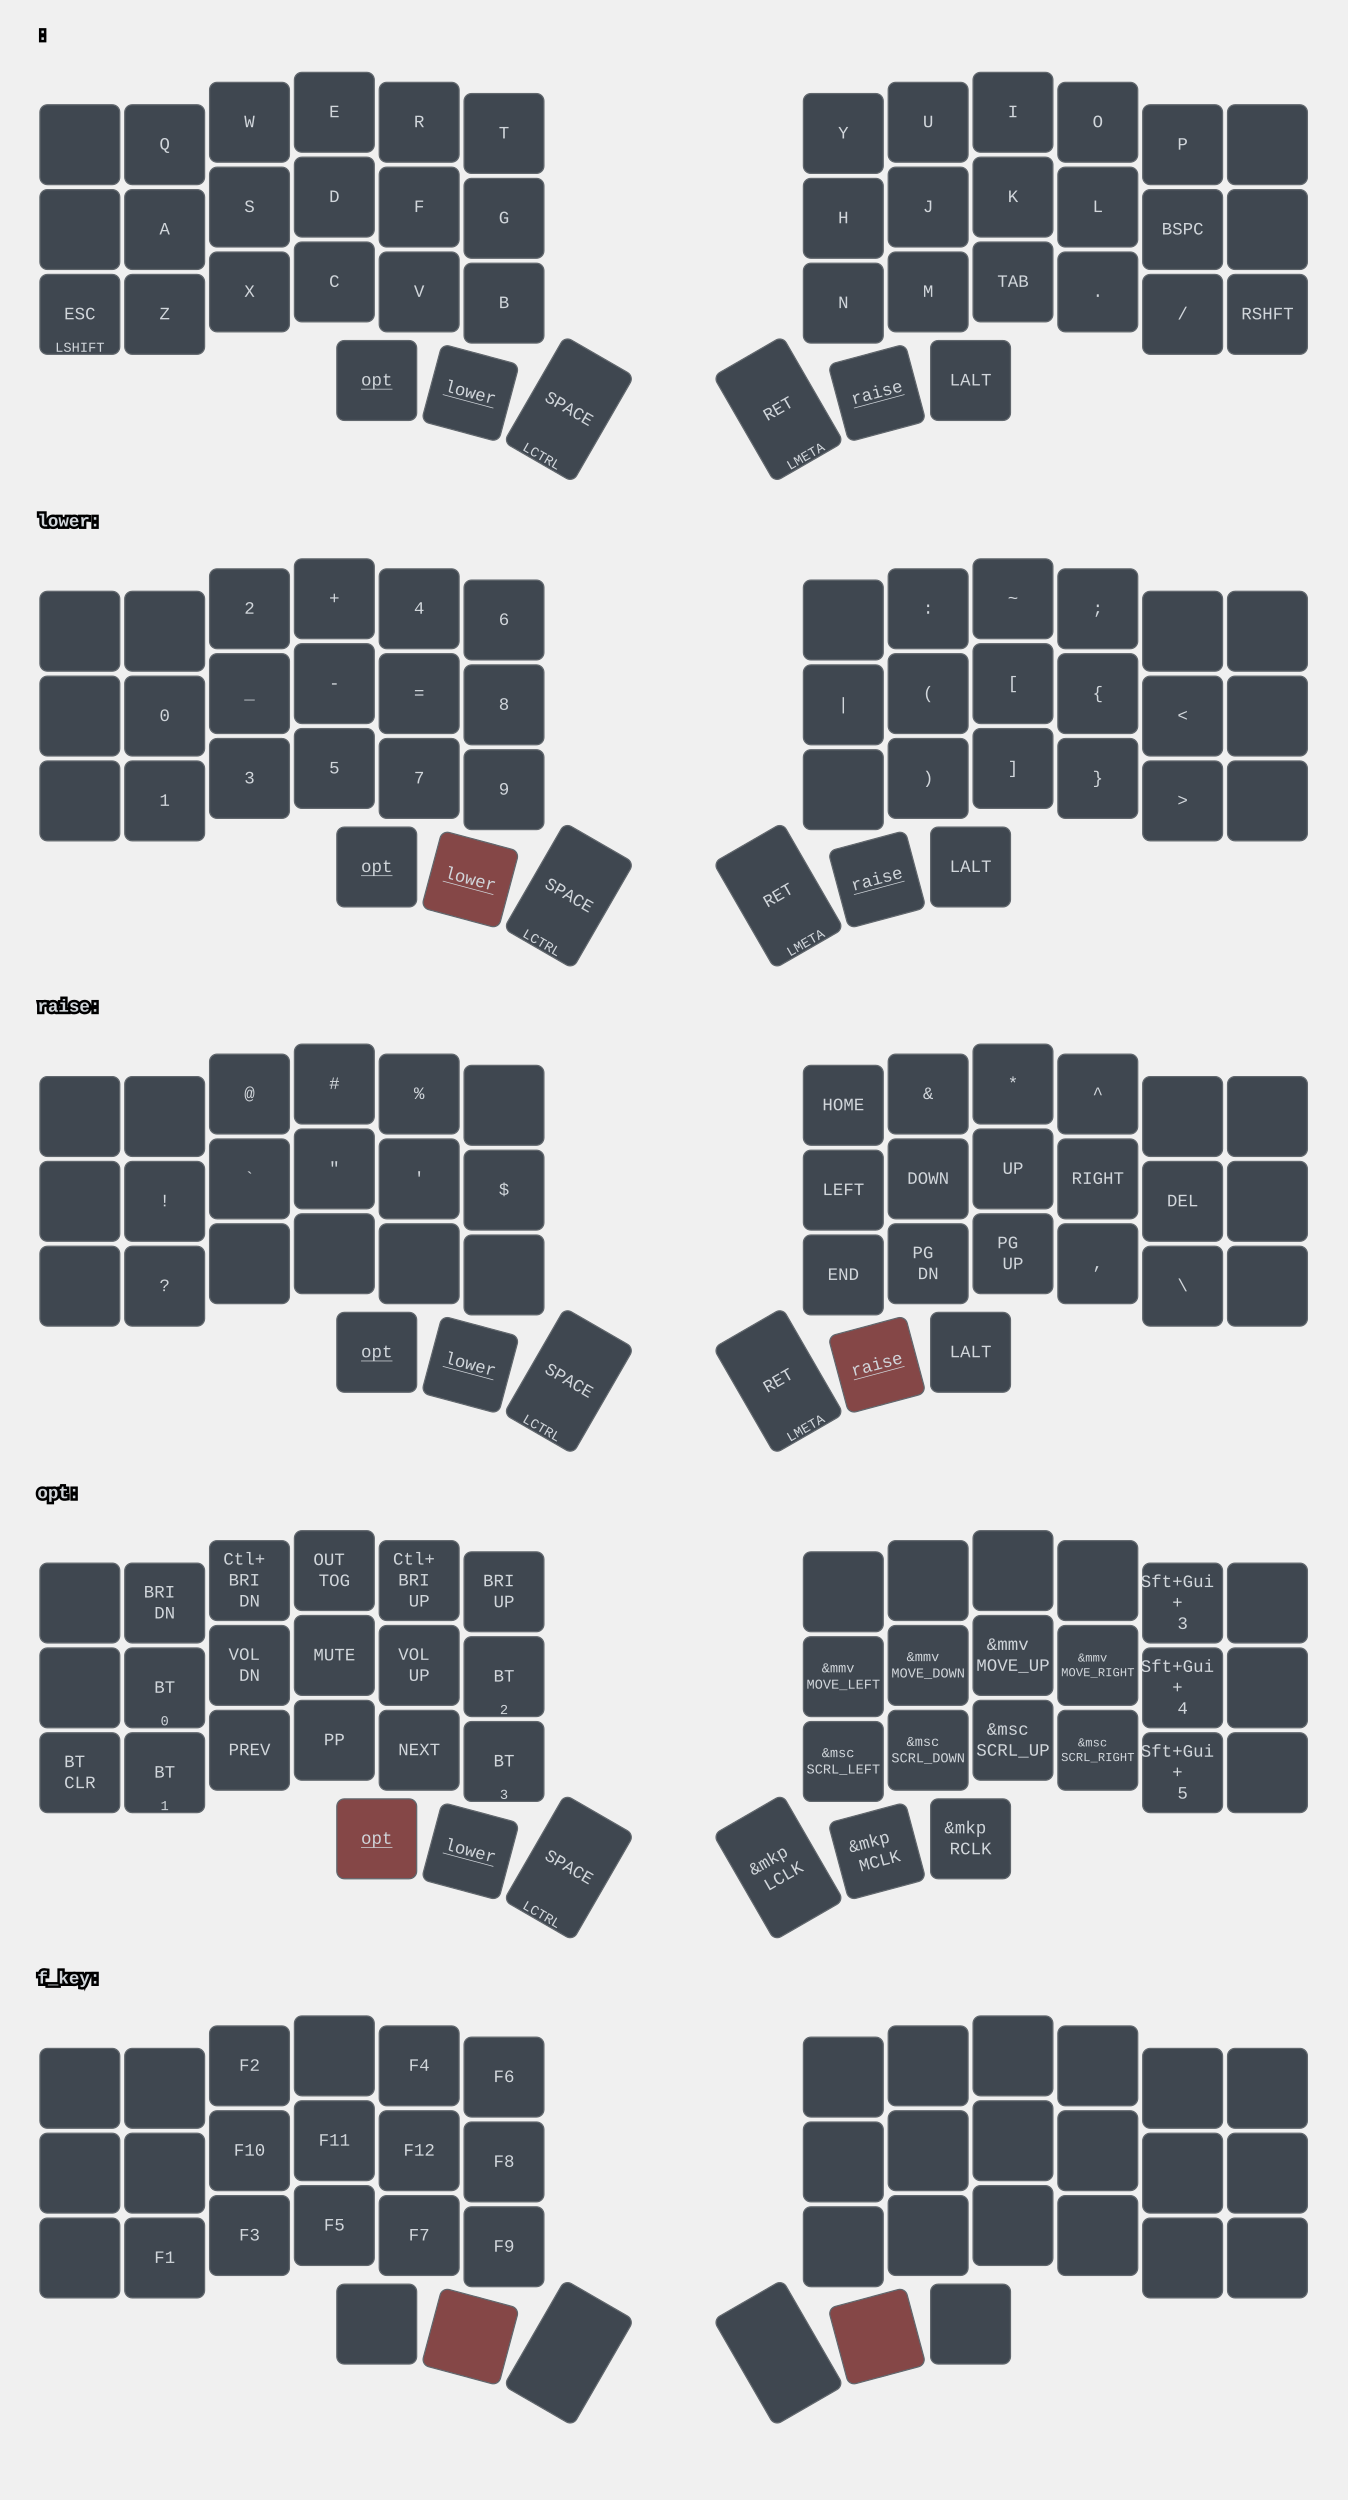
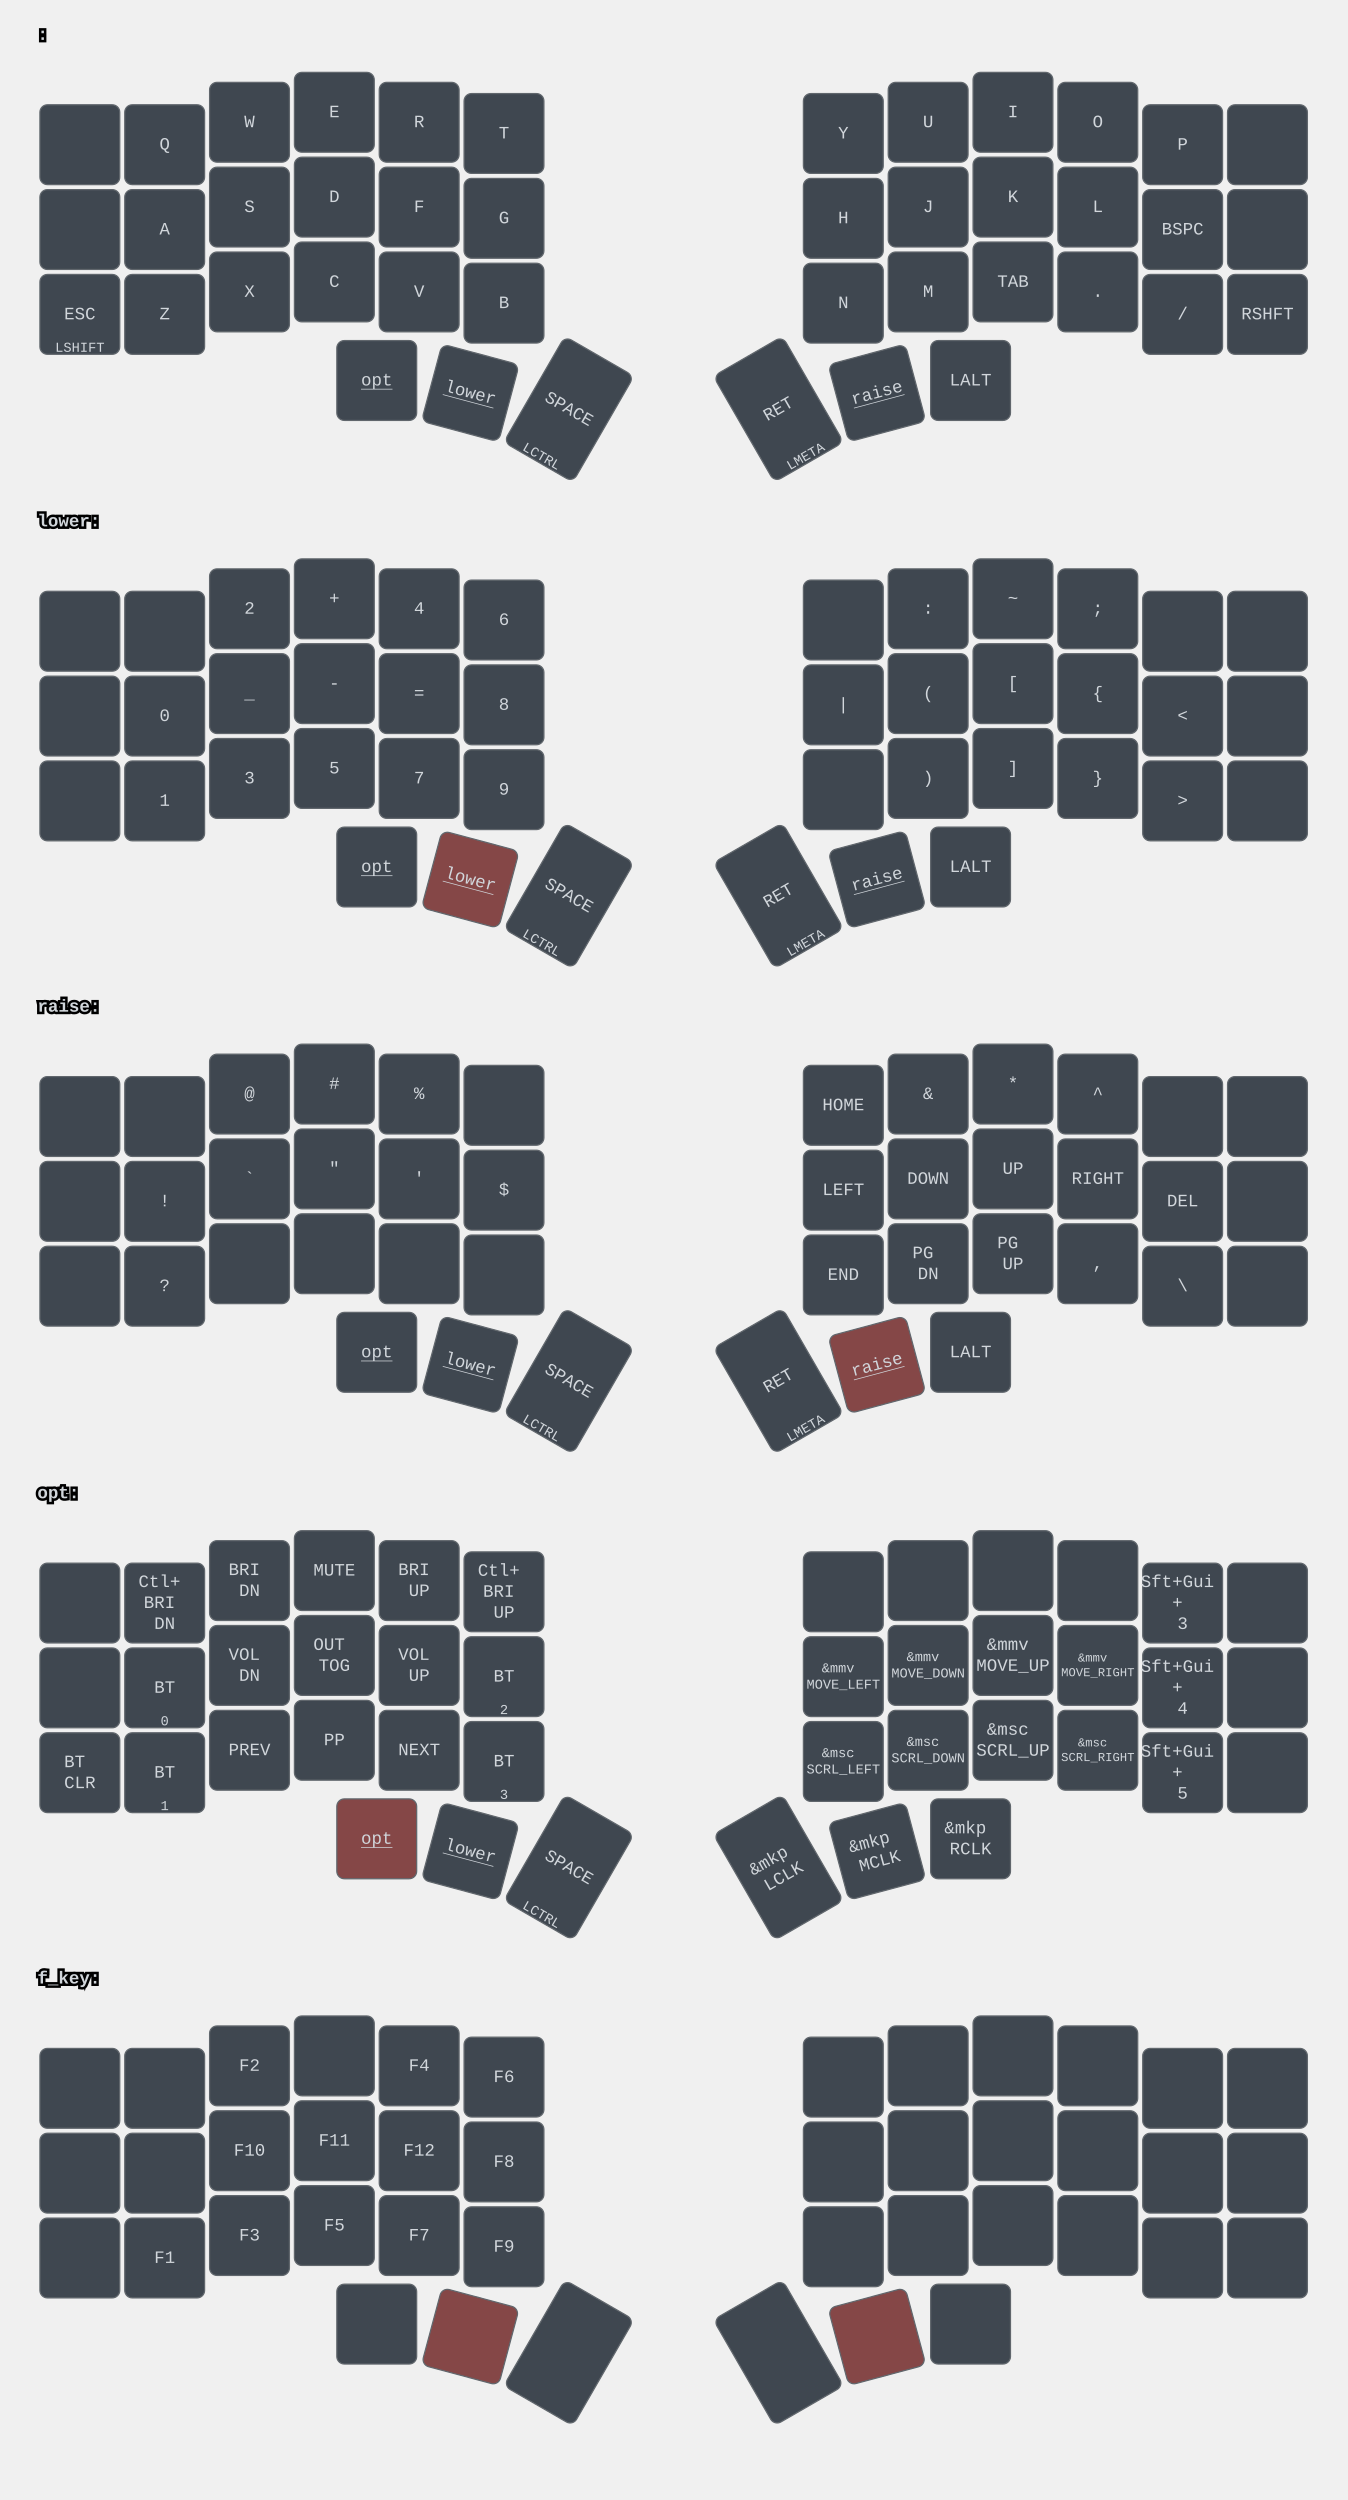
<svg xmlns="http://www.w3.org/2000/svg" width="1080" height="2004" viewBox="0 0 1080 2004" class="keymap">
  <style>/* inherit to force styles through use tags */
svg path {
    fill: inherit;
}

/* font and background color specifications */
svg.keymap {
    font-family: SFMono-Regular,Consolas,Liberation Mono,Menlo,monospace;
    font-size: 14px;
    font-kerning: normal;
    text-rendering: optimizeLegibility;
    fill: #24292e;
}

/* default key styling */
rect.key {
    fill: #f6f8fa;
}

rect.key, rect.combo {
    stroke: #c9cccf;
    stroke-width: 1;
}

/* default key side styling, only used is draw_key_sides is set */
rect.side {
    filter: brightness(90%);
}

/* color accent for combo boxes */
rect.combo, rect.combo-separate {
    fill: #cdf;
}

/* color accent for held keys */
rect.held, rect.combo.held {
    fill: #fdd;
}

/* color accent for ghost (optional) keys */
rect.ghost, rect.combo.ghost {
    stroke-dasharray: 4, 4;
    stroke-width: 2;
}

text {
    text-anchor: middle;
    dominant-baseline: middle;
}

/* styling for layer labels */
text.label {
    font-weight: bold;
    text-anchor: start;
    stroke: white;
    stroke-width: 4;
    paint-order: stroke;
}

/* styling for optional footer */
text.footer {
    text-anchor: end;
    dominant-baseline: auto;
    stroke: white;
    stroke-width: 4;
    paint-order: stroke;
}

/* styling for combo tap, and key non-tap label text */
text.combo, text.hold, text.shifted, text.left, text.right {
    font-size: 11px;
}

text.hold {
    text-anchor: middle;
    dominant-baseline: auto;
}

text.shifted {
    text-anchor: middle;
    dominant-baseline: hanging;
}

text.left {
    text-anchor: start;
}

text.right {
    text-anchor: end;
}

text.layer-activator {
    text-decoration: underline;
}

/* styling for hold/shifted label text in combo box */
text.combo.hold, text.combo.shifted, text.combo.left, text.combo.right {
    font-size: 8px;
}

/* lighter symbol for transparent keys */
text.trans {
    fill: #7b7e81;
}

/* styling for combo dendrons */
path.combo {
    stroke-width: 1;
    stroke: gray;
    fill: none;
}

/* Start Tabler Icons Cleanup */
/* cannot use height/width with glyphs */
.icon-tabler &gt; path {
    fill: inherit;
    stroke: inherit;
    stroke-width: 2;
}
/* hide tabler's default box */
.icon-tabler &gt; path[stroke="none"][fill="none"] {
    visibility: hidden;
}
/* End Tabler Icons Cleanup */

svg.keymap { fill: #d1d6db; }
rect.key { fill: #3f4750; }
rect.key, rect.combo { stroke: #60666c; }
rect.combo, rect.combo-separate { fill: #1f3d7a; }
rect.held, rect.combo.held { fill: #854747; }
text.label, text.footer { stroke: black; }
text.trans { fill: #7e8184; }
path.combo { stroke: #7f7f7f; }
</style>
  <g transform="translate(30, 0)" class="layer- ">
    <text x="0" y="28" class="label" id="x_x"> :</text>
    <g transform="translate(0, 56)">
      <g transform="translate(34, 60)" class="key keypos-0">
        <rect rx="6" ry="6" x="-32" y="-32" width="64" height="64" class="key" />
      </g>
      <g transform="translate(102, 60)" class="key keypos-1">
        <rect rx="6" ry="6" x="-32" y="-32" width="64" height="64" class="key" />
        <text x="0" y="0" class="key tap">Q</text>
      </g>
      <g transform="translate(170, 42)" class="key keypos-2">
        <rect rx="6" ry="6" x="-32" y="-32" width="64" height="64" class="key" />
        <text x="0" y="0" class="key tap">W</text>
      </g>
      <g transform="translate(238, 34)" class="key keypos-3">
        <rect rx="6" ry="6" x="-32" y="-32" width="64" height="64" class="key" />
        <text x="0" y="0" class="key tap">E</text>
      </g>
      <g transform="translate(306, 42)" class="key keypos-4">
        <rect rx="6" ry="6" x="-32" y="-32" width="64" height="64" class="key" />
        <text x="0" y="0" class="key tap">R</text>
      </g>
      <g transform="translate(374, 51)" class="key keypos-5">
        <rect rx="6" ry="6" x="-32" y="-32" width="64" height="64" class="key" />
        <text x="0" y="0" class="key tap">T</text>
      </g>
      <g transform="translate(646, 51)" class="key keypos-6">
        <rect rx="6" ry="6" x="-32" y="-32" width="64" height="64" class="key" />
        <text x="0" y="0" class="key tap">Y</text>
      </g>
      <g transform="translate(714, 42)" class="key keypos-7">
        <rect rx="6" ry="6" x="-32" y="-32" width="64" height="64" class="key" />
        <text x="0" y="0" class="key tap">U</text>
      </g>
      <g transform="translate(782, 34)" class="key keypos-8">
        <rect rx="6" ry="6" x="-32" y="-32" width="64" height="64" class="key" />
        <text x="0" y="0" class="key tap">I</text>
      </g>
      <g transform="translate(850, 42)" class="key keypos-9">
        <rect rx="6" ry="6" x="-32" y="-32" width="64" height="64" class="key" />
        <text x="0" y="0" class="key tap">O</text>
      </g>
      <g transform="translate(918, 60)" class="key keypos-10">
        <rect rx="6" ry="6" x="-32" y="-32" width="64" height="64" class="key" />
        <text x="0" y="0" class="key tap">P</text>
      </g>
      <g transform="translate(986, 60)" class="key keypos-11">
        <rect rx="6" ry="6" x="-32" y="-32" width="64" height="64" class="key" />
      </g>
      <g transform="translate(34, 128)" class="key keypos-12">
        <rect rx="6" ry="6" x="-32" y="-32" width="64" height="64" class="key" />
      </g>
      <g transform="translate(102, 128)" class="key keypos-13">
        <rect rx="6" ry="6" x="-32" y="-32" width="64" height="64" class="key" />
        <text x="0" y="0" class="key tap">A</text>
      </g>
      <g transform="translate(170, 110)" class="key keypos-14">
        <rect rx="6" ry="6" x="-32" y="-32" width="64" height="64" class="key" />
        <text x="0" y="0" class="key tap">S</text>
      </g>
      <g transform="translate(238, 102)" class="key keypos-15">
        <rect rx="6" ry="6" x="-32" y="-32" width="64" height="64" class="key" />
        <text x="0" y="0" class="key tap">D</text>
      </g>
      <g transform="translate(306, 110)" class="key keypos-16">
        <rect rx="6" ry="6" x="-32" y="-32" width="64" height="64" class="key" />
        <text x="0" y="0" class="key tap">F</text>
      </g>
      <g transform="translate(374, 119)" class="key keypos-17">
        <rect rx="6" ry="6" x="-32" y="-32" width="64" height="64" class="key" />
        <text x="0" y="0" class="key tap">G</text>
      </g>
      <g transform="translate(646, 119)" class="key keypos-18">
        <rect rx="6" ry="6" x="-32" y="-32" width="64" height="64" class="key" />
        <text x="0" y="0" class="key tap">H</text>
      </g>
      <g transform="translate(714, 110)" class="key keypos-19">
        <rect rx="6" ry="6" x="-32" y="-32" width="64" height="64" class="key" />
        <text x="0" y="0" class="key tap">J</text>
      </g>
      <g transform="translate(782, 102)" class="key keypos-20">
        <rect rx="6" ry="6" x="-32" y="-32" width="64" height="64" class="key" />
        <text x="0" y="0" class="key tap">K</text>
      </g>
      <g transform="translate(850, 110)" class="key keypos-21">
        <rect rx="6" ry="6" x="-32" y="-32" width="64" height="64" class="key" />
        <text x="0" y="0" class="key tap">L</text>
      </g>
      <g transform="translate(918, 128)" class="key keypos-22">
        <rect rx="6" ry="6" x="-32" y="-32" width="64" height="64" class="key" />
        <text x="0" y="0" class="key tap">BSPC</text>
      </g>
      <g transform="translate(986, 128)" class="key keypos-23">
        <rect rx="6" ry="6" x="-32" y="-32" width="64" height="64" class="key" />
      </g>
      <g transform="translate(34, 196)" class="key keypos-24">
        <rect rx="6" ry="6" x="-32" y="-32" width="64" height="64" class="key" />
        <text x="0" y="0" class="key tap">ESC</text>
        <text x="0" y="30" class="key hold">LSHIFT</text>
      </g>
      <g transform="translate(102, 196)" class="key keypos-25">
        <rect rx="6" ry="6" x="-32" y="-32" width="64" height="64" class="key" />
        <text x="0" y="0" class="key tap">Z</text>
      </g>
      <g transform="translate(170, 178)" class="key keypos-26">
        <rect rx="6" ry="6" x="-32" y="-32" width="64" height="64" class="key" />
        <text x="0" y="0" class="key tap">X</text>
      </g>
      <g transform="translate(238, 170)" class="key keypos-27">
        <rect rx="6" ry="6" x="-32" y="-32" width="64" height="64" class="key" />
        <text x="0" y="0" class="key tap">C</text>
      </g>
      <g transform="translate(306, 178)" class="key keypos-28">
        <rect rx="6" ry="6" x="-32" y="-32" width="64" height="64" class="key" />
        <text x="0" y="0" class="key tap">V</text>
      </g>
      <g transform="translate(374, 187)" class="key keypos-29">
        <rect rx="6" ry="6" x="-32" y="-32" width="64" height="64" class="key" />
        <text x="0" y="0" class="key tap">B</text>
      </g>
      <g transform="translate(646, 187)" class="key keypos-30">
        <rect rx="6" ry="6" x="-32" y="-32" width="64" height="64" class="key" />
        <text x="0" y="0" class="key tap">N</text>
      </g>
      <g transform="translate(714, 178)" class="key keypos-31">
        <rect rx="6" ry="6" x="-32" y="-32" width="64" height="64" class="key" />
        <text x="0" y="0" class="key tap">M</text>
      </g>
      <g transform="translate(782, 170)" class="key keypos-32">
        <rect rx="6" ry="6" x="-32" y="-32" width="64" height="64" class="key" />
        <text x="0" y="0" class="key tap">TAB</text>
      </g>
      <g transform="translate(850, 178)" class="key keypos-33">
        <rect rx="6" ry="6" x="-32" y="-32" width="64" height="64" class="key" />
        <text x="0" y="0" class="key tap">.</text>
      </g>
      <g transform="translate(918, 196)" class="key keypos-34">
        <rect rx="6" ry="6" x="-32" y="-32" width="64" height="64" class="key" />
        <text x="0" y="0" class="key tap">/</text>
      </g>
      <g transform="translate(986, 196)" class="key keypos-35">
        <rect rx="6" ry="6" x="-32" y="-32" width="64" height="64" class="key" />
        <text x="0" y="0" class="key tap">RSHFT</text>
      </g>
      <g transform="translate(272, 249)" class="key keypos-36">
        <rect rx="6" ry="6" x="-32" y="-32" width="64" height="64" class="key" />
        <a href="#opt">
          <text x="0" y="0" class="key tap layer-activator">opt</text>
        </a>
      </g>
      <g transform="translate(347, 259) rotate(15.0)" class="key keypos-37">
        <rect rx="6" ry="6" x="-32" y="-32" width="64" height="64" class="key" />
        <a href="#lower">
          <text x="0" y="0" class="key tap layer-activator">lower</text>
        </a>
      </g>
      <g transform="translate(426, 272) rotate(30.0)" class="key keypos-38">
        <rect rx="6" ry="6" x="-32" y="-49" width="64" height="98" class="key" />
        <text x="0" y="0" class="key tap">SPACE</text>
        <text x="0" y="47" class="key hold">LCTRL</text>
      </g>
      <g transform="translate(594, 272) rotate(-30.0)" class="key keypos-39">
        <rect rx="6" ry="6" x="-32" y="-49" width="64" height="98" class="key" />
        <text x="0" y="0" class="key tap">RET</text>
        <text x="0" y="47" class="key hold">LMETA</text>
      </g>
      <g transform="translate(673, 259) rotate(-15.0)" class="key keypos-40">
        <rect rx="6" ry="6" x="-32" y="-32" width="64" height="64" class="key" />
        <a href="#raise">
          <text x="0" y="0" class="key tap layer-activator">raise</text>
        </a>
      </g>
      <g transform="translate(748, 249)" class="key keypos-41">
        <rect rx="6" ry="6" x="-32" y="-32" width="64" height="64" class="key" />
        <text x="0" y="0" class="key tap">LALT</text>
      </g>
    </g>
  </g>
  <g transform="translate(30, 390)" class="layer-lower">
    <text x="0" y="28" class="label" id="lower">lower:</text>
    <g transform="translate(0, 56)">
      <g transform="translate(34, 60)" class="key keypos-0">
        <rect rx="6" ry="6" x="-32" y="-32" width="64" height="64" class="key" />
      </g>
      <g transform="translate(102, 60)" class="key keypos-1">
        <rect rx="6" ry="6" x="-32" y="-32" width="64" height="64" class="key" />
      </g>
      <g transform="translate(170, 42)" class="key keypos-2">
        <rect rx="6" ry="6" x="-32" y="-32" width="64" height="64" class="key" />
        <text x="0" y="0" class="key tap">2</text>
      </g>
      <g transform="translate(238, 34)" class="key keypos-3">
        <rect rx="6" ry="6" x="-32" y="-32" width="64" height="64" class="key" />
        <text x="0" y="0" class="key tap">+</text>
      </g>
      <g transform="translate(306, 42)" class="key keypos-4">
        <rect rx="6" ry="6" x="-32" y="-32" width="64" height="64" class="key" />
        <text x="0" y="0" class="key tap">4</text>
      </g>
      <g transform="translate(374, 51)" class="key keypos-5">
        <rect rx="6" ry="6" x="-32" y="-32" width="64" height="64" class="key" />
        <text x="0" y="0" class="key tap">6</text>
      </g>
      <g transform="translate(646, 51)" class="key keypos-6">
        <rect rx="6" ry="6" x="-32" y="-32" width="64" height="64" class="key" />
      </g>
      <g transform="translate(714, 42)" class="key keypos-7">
        <rect rx="6" ry="6" x="-32" y="-32" width="64" height="64" class="key" />
        <text x="0" y="0" class="key tap">:</text>
      </g>
      <g transform="translate(782, 34)" class="key keypos-8">
        <rect rx="6" ry="6" x="-32" y="-32" width="64" height="64" class="key" />
        <text x="0" y="0" class="key tap">~</text>
      </g>
      <g transform="translate(850, 42)" class="key keypos-9">
        <rect rx="6" ry="6" x="-32" y="-32" width="64" height="64" class="key" />
        <text x="0" y="0" class="key tap">;</text>
      </g>
      <g transform="translate(918, 60)" class="key keypos-10">
        <rect rx="6" ry="6" x="-32" y="-32" width="64" height="64" class="key" />
      </g>
      <g transform="translate(986, 60)" class="key keypos-11">
        <rect rx="6" ry="6" x="-32" y="-32" width="64" height="64" class="key" />
      </g>
      <g transform="translate(34, 128)" class="key keypos-12">
        <rect rx="6" ry="6" x="-32" y="-32" width="64" height="64" class="key" />
      </g>
      <g transform="translate(102, 128)" class="key keypos-13">
        <rect rx="6" ry="6" x="-32" y="-32" width="64" height="64" class="key" />
        <text x="0" y="0" class="key tap">0</text>
      </g>
      <g transform="translate(170, 110)" class="key keypos-14">
        <rect rx="6" ry="6" x="-32" y="-32" width="64" height="64" class="key" />
        <text x="0" y="0" class="key tap">_</text>
      </g>
      <g transform="translate(238, 102)" class="key keypos-15">
        <rect rx="6" ry="6" x="-32" y="-32" width="64" height="64" class="key" />
        <text x="0" y="0" class="key tap">-</text>
      </g>
      <g transform="translate(306, 110)" class="key keypos-16">
        <rect rx="6" ry="6" x="-32" y="-32" width="64" height="64" class="key" />
        <text x="0" y="0" class="key tap">=</text>
      </g>
      <g transform="translate(374, 119)" class="key keypos-17">
        <rect rx="6" ry="6" x="-32" y="-32" width="64" height="64" class="key" />
        <text x="0" y="0" class="key tap">8</text>
      </g>
      <g transform="translate(646, 119)" class="key keypos-18">
        <rect rx="6" ry="6" x="-32" y="-32" width="64" height="64" class="key" />
        <text x="0" y="0" class="key tap">|</text>
      </g>
      <g transform="translate(714, 110)" class="key keypos-19">
        <rect rx="6" ry="6" x="-32" y="-32" width="64" height="64" class="key" />
        <text x="0" y="0" class="key tap">(</text>
      </g>
      <g transform="translate(782, 102)" class="key keypos-20">
        <rect rx="6" ry="6" x="-32" y="-32" width="64" height="64" class="key" />
        <text x="0" y="0" class="key tap">[</text>
      </g>
      <g transform="translate(850, 110)" class="key keypos-21">
        <rect rx="6" ry="6" x="-32" y="-32" width="64" height="64" class="key" />
        <text x="0" y="0" class="key tap">{</text>
      </g>
      <g transform="translate(918, 128)" class="key keypos-22">
        <rect rx="6" ry="6" x="-32" y="-32" width="64" height="64" class="key" />
        <text x="0" y="0" class="key tap">&lt;</text>
      </g>
      <g transform="translate(986, 128)" class="key keypos-23">
        <rect rx="6" ry="6" x="-32" y="-32" width="64" height="64" class="key" />
      </g>
      <g transform="translate(34, 196)" class="key keypos-24">
        <rect rx="6" ry="6" x="-32" y="-32" width="64" height="64" class="key" />
      </g>
      <g transform="translate(102, 196)" class="key keypos-25">
        <rect rx="6" ry="6" x="-32" y="-32" width="64" height="64" class="key" />
        <text x="0" y="0" class="key tap">1</text>
      </g>
      <g transform="translate(170, 178)" class="key keypos-26">
        <rect rx="6" ry="6" x="-32" y="-32" width="64" height="64" class="key" />
        <text x="0" y="0" class="key tap">3</text>
      </g>
      <g transform="translate(238, 170)" class="key keypos-27">
        <rect rx="6" ry="6" x="-32" y="-32" width="64" height="64" class="key" />
        <text x="0" y="0" class="key tap">5</text>
      </g>
      <g transform="translate(306, 178)" class="key keypos-28">
        <rect rx="6" ry="6" x="-32" y="-32" width="64" height="64" class="key" />
        <text x="0" y="0" class="key tap">7</text>
      </g>
      <g transform="translate(374, 187)" class="key keypos-29">
        <rect rx="6" ry="6" x="-32" y="-32" width="64" height="64" class="key" />
        <text x="0" y="0" class="key tap">9</text>
      </g>
      <g transform="translate(646, 187)" class="key keypos-30">
        <rect rx="6" ry="6" x="-32" y="-32" width="64" height="64" class="key" />
      </g>
      <g transform="translate(714, 178)" class="key keypos-31">
        <rect rx="6" ry="6" x="-32" y="-32" width="64" height="64" class="key" />
        <text x="0" y="0" class="key tap">)</text>
      </g>
      <g transform="translate(782, 170)" class="key keypos-32">
        <rect rx="6" ry="6" x="-32" y="-32" width="64" height="64" class="key" />
        <text x="0" y="0" class="key tap">]</text>
      </g>
      <g transform="translate(850, 178)" class="key keypos-33">
        <rect rx="6" ry="6" x="-32" y="-32" width="64" height="64" class="key" />
        <text x="0" y="0" class="key tap">}</text>
      </g>
      <g transform="translate(918, 196)" class="key keypos-34">
        <rect rx="6" ry="6" x="-32" y="-32" width="64" height="64" class="key" />
        <text x="0" y="0" class="key tap">&gt;</text>
      </g>
      <g transform="translate(986, 196)" class="key keypos-35">
        <rect rx="6" ry="6" x="-32" y="-32" width="64" height="64" class="key" />
      </g>
      <g transform="translate(272, 249)" class="key keypos-36">
        <rect rx="6" ry="6" x="-32" y="-32" width="64" height="64" class="key" />
        <a href="#opt">
          <text x="0" y="0" class="key tap layer-activator">opt</text>
        </a>
      </g>
      <g transform="translate(347, 259) rotate(15.0)" class="key held keypos-37">
        <rect rx="6" ry="6" x="-32" y="-32" width="64" height="64" class="key held" />
        <a href="#lower">
          <text x="0" y="0" class="key held tap layer-activator">lower</text>
        </a>
      </g>
      <g transform="translate(426, 272) rotate(30.0)" class="key keypos-38">
        <rect rx="6" ry="6" x="-32" y="-49" width="64" height="98" class="key" />
        <text x="0" y="0" class="key tap">SPACE</text>
        <text x="0" y="47" class="key hold">LCTRL</text>
      </g>
      <g transform="translate(594, 272) rotate(-30.0)" class="key keypos-39">
        <rect rx="6" ry="6" x="-32" y="-49" width="64" height="98" class="key" />
        <text x="0" y="0" class="key tap">RET</text>
        <text x="0" y="47" class="key hold">LMETA</text>
      </g>
      <g transform="translate(673, 259) rotate(-15.0)" class="key keypos-40">
        <rect rx="6" ry="6" x="-32" y="-32" width="64" height="64" class="key" />
        <a href="#raise">
          <text x="0" y="0" class="key tap layer-activator">raise</text>
        </a>
      </g>
      <g transform="translate(748, 249)" class="key keypos-41">
        <rect rx="6" ry="6" x="-32" y="-32" width="64" height="64" class="key" />
        <text x="0" y="0" class="key tap">LALT</text>
      </g>
    </g>
  </g>
  <g transform="translate(30, 779)" class="layer-raise">
    <text x="0" y="28" class="label" id="raise">raise:</text>
    <g transform="translate(0, 56)">
      <g transform="translate(34, 60)" class="key keypos-0">
        <rect rx="6" ry="6" x="-32" y="-32" width="64" height="64" class="key" />
      </g>
      <g transform="translate(102, 60)" class="key keypos-1">
        <rect rx="6" ry="6" x="-32" y="-32" width="64" height="64" class="key" />
      </g>
      <g transform="translate(170, 42)" class="key keypos-2">
        <rect rx="6" ry="6" x="-32" y="-32" width="64" height="64" class="key" />
        <text x="0" y="0" class="key tap">@</text>
      </g>
      <g transform="translate(238, 34)" class="key keypos-3">
        <rect rx="6" ry="6" x="-32" y="-32" width="64" height="64" class="key" />
        <text x="0" y="0" class="key tap">#</text>
      </g>
      <g transform="translate(306, 42)" class="key keypos-4">
        <rect rx="6" ry="6" x="-32" y="-32" width="64" height="64" class="key" />
        <text x="0" y="0" class="key tap">%</text>
      </g>
      <g transform="translate(374, 51)" class="key keypos-5">
        <rect rx="6" ry="6" x="-32" y="-32" width="64" height="64" class="key" />
      </g>
      <g transform="translate(646, 51)" class="key keypos-6">
        <rect rx="6" ry="6" x="-32" y="-32" width="64" height="64" class="key" />
        <text x="0" y="0" class="key tap">HOME</text>
      </g>
      <g transform="translate(714, 42)" class="key keypos-7">
        <rect rx="6" ry="6" x="-32" y="-32" width="64" height="64" class="key" />
        <text x="0" y="0" class="key tap">&amp;</text>
      </g>
      <g transform="translate(782, 34)" class="key keypos-8">
        <rect rx="6" ry="6" x="-32" y="-32" width="64" height="64" class="key" />
        <text x="0" y="0" class="key tap">*</text>
      </g>
      <g transform="translate(850, 42)" class="key keypos-9">
        <rect rx="6" ry="6" x="-32" y="-32" width="64" height="64" class="key" />
        <text x="0" y="0" class="key tap">^</text>
      </g>
      <g transform="translate(918, 60)" class="key keypos-10">
        <rect rx="6" ry="6" x="-32" y="-32" width="64" height="64" class="key" />
      </g>
      <g transform="translate(986, 60)" class="key keypos-11">
        <rect rx="6" ry="6" x="-32" y="-32" width="64" height="64" class="key" />
      </g>
      <g transform="translate(34, 128)" class="key keypos-12">
        <rect rx="6" ry="6" x="-32" y="-32" width="64" height="64" class="key" />
      </g>
      <g transform="translate(102, 128)" class="key keypos-13">
        <rect rx="6" ry="6" x="-32" y="-32" width="64" height="64" class="key" />
        <text x="0" y="0" class="key tap">!</text>
      </g>
      <g transform="translate(170, 110)" class="key keypos-14">
        <rect rx="6" ry="6" x="-32" y="-32" width="64" height="64" class="key" />
        <text x="0" y="0" class="key tap">`</text>
      </g>
      <g transform="translate(238, 102)" class="key keypos-15">
        <rect rx="6" ry="6" x="-32" y="-32" width="64" height="64" class="key" />
        <text x="0" y="0" class="key tap">"</text>
      </g>
      <g transform="translate(306, 110)" class="key keypos-16">
        <rect rx="6" ry="6" x="-32" y="-32" width="64" height="64" class="key" />
        <text x="0" y="0" class="key tap">'</text>
      </g>
      <g transform="translate(374, 119)" class="key keypos-17">
        <rect rx="6" ry="6" x="-32" y="-32" width="64" height="64" class="key" />
        <text x="0" y="0" class="key tap">$</text>
      </g>
      <g transform="translate(646, 119)" class="key keypos-18">
        <rect rx="6" ry="6" x="-32" y="-32" width="64" height="64" class="key" />
        <text x="0" y="0" class="key tap">LEFT</text>
      </g>
      <g transform="translate(714, 110)" class="key keypos-19">
        <rect rx="6" ry="6" x="-32" y="-32" width="64" height="64" class="key" />
        <text x="0" y="0" class="key tap">DOWN</text>
      </g>
      <g transform="translate(782, 102)" class="key keypos-20">
        <rect rx="6" ry="6" x="-32" y="-32" width="64" height="64" class="key" />
        <text x="0" y="0" class="key tap">UP</text>
      </g>
      <g transform="translate(850, 110)" class="key keypos-21">
        <rect rx="6" ry="6" x="-32" y="-32" width="64" height="64" class="key" />
        <text x="0" y="0" class="key tap">RIGHT</text>
      </g>
      <g transform="translate(918, 128)" class="key keypos-22">
        <rect rx="6" ry="6" x="-32" y="-32" width="64" height="64" class="key" />
        <text x="0" y="0" class="key tap">DEL</text>
      </g>
      <g transform="translate(986, 128)" class="key keypos-23">
        <rect rx="6" ry="6" x="-32" y="-32" width="64" height="64" class="key" />
      </g>
      <g transform="translate(34, 196)" class="key keypos-24">
        <rect rx="6" ry="6" x="-32" y="-32" width="64" height="64" class="key" />
      </g>
      <g transform="translate(102, 196)" class="key keypos-25">
        <rect rx="6" ry="6" x="-32" y="-32" width="64" height="64" class="key" />
        <text x="0" y="0" class="key tap">?</text>
      </g>
      <g transform="translate(170, 178)" class="key keypos-26">
        <rect rx="6" ry="6" x="-32" y="-32" width="64" height="64" class="key" />
      </g>
      <g transform="translate(238, 170)" class="key keypos-27">
        <rect rx="6" ry="6" x="-32" y="-32" width="64" height="64" class="key" />
      </g>
      <g transform="translate(306, 178)" class="key keypos-28">
        <rect rx="6" ry="6" x="-32" y="-32" width="64" height="64" class="key" />
      </g>
      <g transform="translate(374, 187)" class="key keypos-29">
        <rect rx="6" ry="6" x="-32" y="-32" width="64" height="64" class="key" />
      </g>
      <g transform="translate(646, 187)" class="key keypos-30">
        <rect rx="6" ry="6" x="-32" y="-32" width="64" height="64" class="key" />
        <text x="0" y="0" class="key tap">END</text>
      </g>
      <g transform="translate(714, 178)" class="key keypos-31">
        <rect rx="6" ry="6" x="-32" y="-32" width="64" height="64" class="key" />
        <text x="0" y="0" class="key tap">
          <tspan x="0" dy="-0.6em">PG</tspan>
          <tspan x="0" dy="1.2em">DN</tspan>
        </text>
      </g>
      <g transform="translate(782, 170)" class="key keypos-32">
        <rect rx="6" ry="6" x="-32" y="-32" width="64" height="64" class="key" />
        <text x="0" y="0" class="key tap">
          <tspan x="0" dy="-0.6em">PG</tspan>
          <tspan x="0" dy="1.2em">UP</tspan>
        </text>
      </g>
      <g transform="translate(850, 178)" class="key keypos-33">
        <rect rx="6" ry="6" x="-32" y="-32" width="64" height="64" class="key" />
        <text x="0" y="0" class="key tap">,</text>
      </g>
      <g transform="translate(918, 196)" class="key keypos-34">
        <rect rx="6" ry="6" x="-32" y="-32" width="64" height="64" class="key" />
        <text x="0" y="0" class="key tap">\</text>
      </g>
      <g transform="translate(986, 196)" class="key keypos-35">
        <rect rx="6" ry="6" x="-32" y="-32" width="64" height="64" class="key" />
      </g>
      <g transform="translate(272, 249)" class="key keypos-36">
        <rect rx="6" ry="6" x="-32" y="-32" width="64" height="64" class="key" />
        <a href="#opt">
          <text x="0" y="0" class="key tap layer-activator">opt</text>
        </a>
      </g>
      <g transform="translate(347, 259) rotate(15.0)" class="key keypos-37">
        <rect rx="6" ry="6" x="-32" y="-32" width="64" height="64" class="key" />
        <a href="#lower">
          <text x="0" y="0" class="key tap layer-activator">lower</text>
        </a>
      </g>
      <g transform="translate(426, 272) rotate(30.0)" class="key keypos-38">
        <rect rx="6" ry="6" x="-32" y="-49" width="64" height="98" class="key" />
        <text x="0" y="0" class="key tap">SPACE</text>
        <text x="0" y="47" class="key hold">LCTRL</text>
      </g>
      <g transform="translate(594, 272) rotate(-30.0)" class="key keypos-39">
        <rect rx="6" ry="6" x="-32" y="-49" width="64" height="98" class="key" />
        <text x="0" y="0" class="key tap">RET</text>
        <text x="0" y="47" class="key hold">LMETA</text>
      </g>
      <g transform="translate(673, 259) rotate(-15.0)" class="key held keypos-40">
        <rect rx="6" ry="6" x="-32" y="-32" width="64" height="64" class="key held" />
        <a href="#raise">
          <text x="0" y="0" class="key held tap layer-activator">raise</text>
        </a>
      </g>
      <g transform="translate(748, 249)" class="key keypos-41">
        <rect rx="6" ry="6" x="-32" y="-32" width="64" height="64" class="key" />
        <text x="0" y="0" class="key tap">LALT</text>
      </g>
    </g>
  </g>
  <g transform="translate(30, 1169)" class="layer-opt">
    <text x="0" y="28" class="label" id="opt">opt:</text>
    <g transform="translate(0, 56)">
      <g transform="translate(34, 60)" class="key keypos-0">
        <rect rx="6" ry="6" x="-32" y="-32" width="64" height="64" class="key" />
      </g>
      <g transform="translate(102, 60)" class="key keypos-1">
        <rect rx="6" ry="6" x="-32" y="-32" width="64" height="64" class="key" />
        <text x="0" y="0" class="key tap">
-           <tspan x="0" dy="-0.6em">BRI</tspan>
-           <tspan x="0" dy="1.2em">DN</tspan>
-         </text>
-       </g>
-       <g transform="translate(170, 42)" class="key keypos-2">
-         <rect rx="6" ry="6" x="-32" y="-32" width="64" height="64" class="key" />
-         <text x="0" y="0" class="key tap">
          <tspan x="0" dy="-1.2em">Ctl+</tspan>
          <tspan x="0" dy="1.2em">BRI</tspan>
          <tspan x="0" dy="1.2em">DN</tspan>
        </text>
      </g>
+       <g transform="translate(170, 42)" class="key keypos-2">
+         <rect rx="6" ry="6" x="-32" y="-32" width="64" height="64" class="key" />
+         <text x="0" y="0" class="key tap">
+           <tspan x="0" dy="-0.6em">BRI</tspan>
+           <tspan x="0" dy="1.2em">DN</tspan>
+         </text>
+       </g>
      <g transform="translate(238, 34)" class="key keypos-3">
        <rect rx="6" ry="6" x="-32" y="-32" width="64" height="64" class="key" />
-         <text x="0" y="0" class="key tap">
-           <tspan x="0" dy="-0.6em">OUT</tspan>
-           <tspan x="0" dy="1.2em">TOG</tspan>
-         </text>
+         <text x="0" y="0" class="key tap">MUTE</text>
      </g>
      <g transform="translate(306, 42)" class="key keypos-4">
+         <rect rx="6" ry="6" x="-32" y="-32" width="64" height="64" class="key" />
+         <text x="0" y="0" class="key tap">
+           <tspan x="0" dy="-0.6em">BRI</tspan>
+           <tspan x="0" dy="1.2em">UP</tspan>
+         </text>
+       </g>
+       <g transform="translate(374, 51)" class="key keypos-5">
        <rect rx="6" ry="6" x="-32" y="-32" width="64" height="64" class="key" />
        <text x="0" y="0" class="key tap">
          <tspan x="0" dy="-1.2em">Ctl+</tspan>
          <tspan x="0" dy="1.2em">BRI</tspan>
          <tspan x="0" dy="1.2em">UP</tspan>
        </text>
      </g>
-       <g transform="translate(374, 51)" class="key keypos-5">
-         <rect rx="6" ry="6" x="-32" y="-32" width="64" height="64" class="key" />
-         <text x="0" y="0" class="key tap">
-           <tspan x="0" dy="-0.6em">BRI</tspan>
-           <tspan x="0" dy="1.2em">UP</tspan>
-         </text>
-       </g>
      <g transform="translate(646, 51)" class="key keypos-6">
        <rect rx="6" ry="6" x="-32" y="-32" width="64" height="64" class="key" />
      </g>
      <g transform="translate(714, 42)" class="key keypos-7">
        <rect rx="6" ry="6" x="-32" y="-32" width="64" height="64" class="key" />
      </g>
      <g transform="translate(782, 34)" class="key keypos-8">
        <rect rx="6" ry="6" x="-32" y="-32" width="64" height="64" class="key" />
      </g>
      <g transform="translate(850, 42)" class="key keypos-9">
        <rect rx="6" ry="6" x="-32" y="-32" width="64" height="64" class="key" />
      </g>
      <g transform="translate(918, 60)" class="key keypos-10">
        <rect rx="6" ry="6" x="-32" y="-32" width="64" height="64" class="key" />
        <text x="0" y="0" class="key tap">
          <tspan x="0" dy="-1.2em">Sft+Gui</tspan>
          <tspan x="0" dy="1.2em">+</tspan>
          <tspan x="0" dy="1.2em">3</tspan>
        </text>
      </g>
      <g transform="translate(986, 60)" class="key keypos-11">
        <rect rx="6" ry="6" x="-32" y="-32" width="64" height="64" class="key" />
      </g>
      <g transform="translate(34, 128)" class="key keypos-12">
        <rect rx="6" ry="6" x="-32" y="-32" width="64" height="64" class="key" />
      </g>
      <g transform="translate(102, 128)" class="key keypos-13">
        <rect rx="6" ry="6" x="-32" y="-32" width="64" height="64" class="key" />
        <text x="0" y="0" class="key tap">BT</text>
        <text x="0" y="30" class="key hold">0</text>
      </g>
      <g transform="translate(170, 110)" class="key keypos-14">
        <rect rx="6" ry="6" x="-32" y="-32" width="64" height="64" class="key" />
        <text x="0" y="0" class="key tap">
          <tspan x="0" dy="-0.6em">VOL</tspan>
          <tspan x="0" dy="1.2em">DN</tspan>
        </text>
      </g>
      <g transform="translate(238, 102)" class="key keypos-15">
        <rect rx="6" ry="6" x="-32" y="-32" width="64" height="64" class="key" />
-         <text x="0" y="0" class="key tap">MUTE</text>
+         <text x="0" y="0" class="key tap">
+           <tspan x="0" dy="-0.6em">OUT</tspan>
+           <tspan x="0" dy="1.2em">TOG</tspan>
+         </text>
      </g>
      <g transform="translate(306, 110)" class="key keypos-16">
        <rect rx="6" ry="6" x="-32" y="-32" width="64" height="64" class="key" />
        <text x="0" y="0" class="key tap">
          <tspan x="0" dy="-0.6em">VOL</tspan>
          <tspan x="0" dy="1.2em">UP</tspan>
        </text>
      </g>
      <g transform="translate(374, 119)" class="key keypos-17">
        <rect rx="6" ry="6" x="-32" y="-32" width="64" height="64" class="key" />
        <text x="0" y="0" class="key tap">BT</text>
        <text x="0" y="30" class="key hold">2</text>
      </g>
      <g transform="translate(646, 119)" class="key keypos-18">
        <rect rx="6" ry="6" x="-32" y="-32" width="64" height="64" class="key" />
        <text x="0" y="0" class="key tap">
          <tspan x="0" dy="-0.6em" style="font-size: 78%">&amp;mmv</tspan>
          <tspan x="0" dy="1.2em" style="font-size: 78%">MOVE_LEFT</tspan>
        </text>
      </g>
      <g transform="translate(714, 110)" class="key keypos-19">
        <rect rx="6" ry="6" x="-32" y="-32" width="64" height="64" class="key" />
        <text x="0" y="0" class="key tap">
          <tspan x="0" dy="-0.6em" style="font-size: 78%">&amp;mmv</tspan>
          <tspan x="0" dy="1.2em" style="font-size: 78%">MOVE_DOWN</tspan>
        </text>
      </g>
      <g transform="translate(782, 102)" class="key keypos-20">
        <rect rx="6" ry="6" x="-32" y="-32" width="64" height="64" class="key" />
        <text x="0" y="0" class="key tap">
          <tspan x="0" dy="-0.6em">&amp;mmv</tspan>
          <tspan x="0" dy="1.2em">MOVE_UP</tspan>
        </text>
      </g>
      <g transform="translate(850, 110)" class="key keypos-21">
        <rect rx="6" ry="6" x="-32" y="-32" width="64" height="64" class="key" />
        <text x="0" y="0" class="key tap">
          <tspan x="0" dy="-0.6em" style="font-size: 70%">&amp;mmv</tspan>
          <tspan x="0" dy="1.2em" style="font-size: 70%">MOVE_RIGHT</tspan>
        </text>
      </g>
      <g transform="translate(918, 128)" class="key keypos-22">
        <rect rx="6" ry="6" x="-32" y="-32" width="64" height="64" class="key" />
        <text x="0" y="0" class="key tap">
          <tspan x="0" dy="-1.2em">Sft+Gui</tspan>
          <tspan x="0" dy="1.2em">+</tspan>
          <tspan x="0" dy="1.2em">4</tspan>
        </text>
      </g>
      <g transform="translate(986, 128)" class="key keypos-23">
        <rect rx="6" ry="6" x="-32" y="-32" width="64" height="64" class="key" />
      </g>
      <g transform="translate(34, 196)" class="key keypos-24">
        <rect rx="6" ry="6" x="-32" y="-32" width="64" height="64" class="key" />
        <text x="0" y="0" class="key tap">
          <tspan x="0" dy="-0.6em">BT</tspan>
          <tspan x="0" dy="1.2em">CLR</tspan>
        </text>
      </g>
      <g transform="translate(102, 196)" class="key keypos-25">
        <rect rx="6" ry="6" x="-32" y="-32" width="64" height="64" class="key" />
        <text x="0" y="0" class="key tap">BT</text>
        <text x="0" y="30" class="key hold">1</text>
      </g>
      <g transform="translate(170, 178)" class="key keypos-26">
        <rect rx="6" ry="6" x="-32" y="-32" width="64" height="64" class="key" />
        <text x="0" y="0" class="key tap">PREV</text>
      </g>
      <g transform="translate(238, 170)" class="key keypos-27">
        <rect rx="6" ry="6" x="-32" y="-32" width="64" height="64" class="key" />
        <text x="0" y="0" class="key tap">PP</text>
      </g>
      <g transform="translate(306, 178)" class="key keypos-28">
        <rect rx="6" ry="6" x="-32" y="-32" width="64" height="64" class="key" />
        <text x="0" y="0" class="key tap">NEXT</text>
      </g>
      <g transform="translate(374, 187)" class="key keypos-29">
        <rect rx="6" ry="6" x="-32" y="-32" width="64" height="64" class="key" />
        <text x="0" y="0" class="key tap">BT</text>
        <text x="0" y="30" class="key hold">3</text>
      </g>
      <g transform="translate(646, 187)" class="key keypos-30">
        <rect rx="6" ry="6" x="-32" y="-32" width="64" height="64" class="key" />
        <text x="0" y="0" class="key tap">
          <tspan x="0" dy="-0.6em" style="font-size: 78%">&amp;msc</tspan>
          <tspan x="0" dy="1.2em" style="font-size: 78%">SCRL_LEFT</tspan>
        </text>
      </g>
      <g transform="translate(714, 178)" class="key keypos-31">
        <rect rx="6" ry="6" x="-32" y="-32" width="64" height="64" class="key" />
        <text x="0" y="0" class="key tap">
          <tspan x="0" dy="-0.6em" style="font-size: 78%">&amp;msc</tspan>
          <tspan x="0" dy="1.2em" style="font-size: 78%">SCRL_DOWN</tspan>
        </text>
      </g>
      <g transform="translate(782, 170)" class="key keypos-32">
        <rect rx="6" ry="6" x="-32" y="-32" width="64" height="64" class="key" />
        <text x="0" y="0" class="key tap">
          <tspan x="0" dy="-0.6em">&amp;msc</tspan>
          <tspan x="0" dy="1.2em">SCRL_UP</tspan>
        </text>
      </g>
      <g transform="translate(850, 178)" class="key keypos-33">
        <rect rx="6" ry="6" x="-32" y="-32" width="64" height="64" class="key" />
        <text x="0" y="0" class="key tap">
          <tspan x="0" dy="-0.6em" style="font-size: 70%">&amp;msc</tspan>
          <tspan x="0" dy="1.2em" style="font-size: 70%">SCRL_RIGHT</tspan>
        </text>
      </g>
      <g transform="translate(918, 196)" class="key keypos-34">
        <rect rx="6" ry="6" x="-32" y="-32" width="64" height="64" class="key" />
        <text x="0" y="0" class="key tap">
          <tspan x="0" dy="-1.2em">Sft+Gui</tspan>
          <tspan x="0" dy="1.2em">+</tspan>
          <tspan x="0" dy="1.2em">5</tspan>
        </text>
      </g>
      <g transform="translate(986, 196)" class="key keypos-35">
        <rect rx="6" ry="6" x="-32" y="-32" width="64" height="64" class="key" />
      </g>
      <g transform="translate(272, 249)" class="key held keypos-36">
        <rect rx="6" ry="6" x="-32" y="-32" width="64" height="64" class="key held" />
        <a href="#opt">
          <text x="0" y="0" class="key held tap layer-activator">opt</text>
        </a>
      </g>
      <g transform="translate(347, 259) rotate(15.0)" class="key keypos-37">
        <rect rx="6" ry="6" x="-32" y="-32" width="64" height="64" class="key" />
        <a href="#lower">
          <text x="0" y="0" class="key tap layer-activator">lower</text>
        </a>
      </g>
      <g transform="translate(426, 272) rotate(30.0)" class="key keypos-38">
        <rect rx="6" ry="6" x="-32" y="-49" width="64" height="98" class="key" />
        <text x="0" y="0" class="key tap">SPACE</text>
        <text x="0" y="47" class="key hold">LCTRL</text>
      </g>
      <g transform="translate(594, 272) rotate(-30.0)" class="key keypos-39">
        <rect rx="6" ry="6" x="-32" y="-49" width="64" height="98" class="key" />
        <text x="0" y="0" class="key tap">
          <tspan x="0" dy="-0.6em">&amp;mkp</tspan>
          <tspan x="0" dy="1.2em">LCLK</tspan>
        </text>
      </g>
      <g transform="translate(673, 259) rotate(-15.0)" class="key keypos-40">
        <rect rx="6" ry="6" x="-32" y="-32" width="64" height="64" class="key" />
        <text x="0" y="0" class="key tap">
          <tspan x="0" dy="-0.6em">&amp;mkp</tspan>
          <tspan x="0" dy="1.2em">MCLK</tspan>
        </text>
      </g>
      <g transform="translate(748, 249)" class="key keypos-41">
        <rect rx="6" ry="6" x="-32" y="-32" width="64" height="64" class="key" />
        <text x="0" y="0" class="key tap">
          <tspan x="0" dy="-0.6em">&amp;mkp</tspan>
          <tspan x="0" dy="1.2em">RCLK</tspan>
        </text>
      </g>
    </g>
  </g>
  <g transform="translate(30, 1558)" class="layer-f_key">
    <text x="0" y="28" class="label" id="f_key">f_key:</text>
    <g transform="translate(0, 56)">
      <g transform="translate(34, 60)" class="key keypos-0">
        <rect rx="6" ry="6" x="-32" y="-32" width="64" height="64" class="key" />
      </g>
      <g transform="translate(102, 60)" class="key keypos-1">
        <rect rx="6" ry="6" x="-32" y="-32" width="64" height="64" class="key" />
      </g>
      <g transform="translate(170, 42)" class="key keypos-2">
        <rect rx="6" ry="6" x="-32" y="-32" width="64" height="64" class="key" />
        <text x="0" y="0" class="key tap">F2</text>
      </g>
      <g transform="translate(238, 34)" class="key keypos-3">
        <rect rx="6" ry="6" x="-32" y="-32" width="64" height="64" class="key" />
      </g>
      <g transform="translate(306, 42)" class="key keypos-4">
        <rect rx="6" ry="6" x="-32" y="-32" width="64" height="64" class="key" />
        <text x="0" y="0" class="key tap">F4</text>
      </g>
      <g transform="translate(374, 51)" class="key keypos-5">
        <rect rx="6" ry="6" x="-32" y="-32" width="64" height="64" class="key" />
        <text x="0" y="0" class="key tap">F6</text>
      </g>
      <g transform="translate(646, 51)" class="key keypos-6">
        <rect rx="6" ry="6" x="-32" y="-32" width="64" height="64" class="key" />
      </g>
      <g transform="translate(714, 42)" class="key keypos-7">
        <rect rx="6" ry="6" x="-32" y="-32" width="64" height="64" class="key" />
      </g>
      <g transform="translate(782, 34)" class="key keypos-8">
        <rect rx="6" ry="6" x="-32" y="-32" width="64" height="64" class="key" />
      </g>
      <g transform="translate(850, 42)" class="key keypos-9">
        <rect rx="6" ry="6" x="-32" y="-32" width="64" height="64" class="key" />
      </g>
      <g transform="translate(918, 60)" class="key keypos-10">
        <rect rx="6" ry="6" x="-32" y="-32" width="64" height="64" class="key" />
      </g>
      <g transform="translate(986, 60)" class="key keypos-11">
        <rect rx="6" ry="6" x="-32" y="-32" width="64" height="64" class="key" />
      </g>
      <g transform="translate(34, 128)" class="key keypos-12">
        <rect rx="6" ry="6" x="-32" y="-32" width="64" height="64" class="key" />
      </g>
      <g transform="translate(102, 128)" class="key keypos-13">
        <rect rx="6" ry="6" x="-32" y="-32" width="64" height="64" class="key" />
      </g>
      <g transform="translate(170, 110)" class="key keypos-14">
        <rect rx="6" ry="6" x="-32" y="-32" width="64" height="64" class="key" />
        <text x="0" y="0" class="key tap">F10</text>
      </g>
      <g transform="translate(238, 102)" class="key keypos-15">
        <rect rx="6" ry="6" x="-32" y="-32" width="64" height="64" class="key" />
        <text x="0" y="0" class="key tap">F11</text>
      </g>
      <g transform="translate(306, 110)" class="key keypos-16">
        <rect rx="6" ry="6" x="-32" y="-32" width="64" height="64" class="key" />
        <text x="0" y="0" class="key tap">F12</text>
      </g>
      <g transform="translate(374, 119)" class="key keypos-17">
        <rect rx="6" ry="6" x="-32" y="-32" width="64" height="64" class="key" />
        <text x="0" y="0" class="key tap">F8</text>
      </g>
      <g transform="translate(646, 119)" class="key keypos-18">
        <rect rx="6" ry="6" x="-32" y="-32" width="64" height="64" class="key" />
      </g>
      <g transform="translate(714, 110)" class="key keypos-19">
        <rect rx="6" ry="6" x="-32" y="-32" width="64" height="64" class="key" />
      </g>
      <g transform="translate(782, 102)" class="key keypos-20">
        <rect rx="6" ry="6" x="-32" y="-32" width="64" height="64" class="key" />
      </g>
      <g transform="translate(850, 110)" class="key keypos-21">
        <rect rx="6" ry="6" x="-32" y="-32" width="64" height="64" class="key" />
      </g>
      <g transform="translate(918, 128)" class="key keypos-22">
        <rect rx="6" ry="6" x="-32" y="-32" width="64" height="64" class="key" />
      </g>
      <g transform="translate(986, 128)" class="key keypos-23">
        <rect rx="6" ry="6" x="-32" y="-32" width="64" height="64" class="key" />
      </g>
      <g transform="translate(34, 196)" class="key keypos-24">
        <rect rx="6" ry="6" x="-32" y="-32" width="64" height="64" class="key" />
      </g>
      <g transform="translate(102, 196)" class="key keypos-25">
        <rect rx="6" ry="6" x="-32" y="-32" width="64" height="64" class="key" />
        <text x="0" y="0" class="key tap">F1</text>
      </g>
      <g transform="translate(170, 178)" class="key keypos-26">
        <rect rx="6" ry="6" x="-32" y="-32" width="64" height="64" class="key" />
        <text x="0" y="0" class="key tap">F3</text>
      </g>
      <g transform="translate(238, 170)" class="key keypos-27">
        <rect rx="6" ry="6" x="-32" y="-32" width="64" height="64" class="key" />
        <text x="0" y="0" class="key tap">F5</text>
      </g>
      <g transform="translate(306, 178)" class="key keypos-28">
        <rect rx="6" ry="6" x="-32" y="-32" width="64" height="64" class="key" />
        <text x="0" y="0" class="key tap">F7</text>
      </g>
      <g transform="translate(374, 187)" class="key keypos-29">
        <rect rx="6" ry="6" x="-32" y="-32" width="64" height="64" class="key" />
        <text x="0" y="0" class="key tap">F9</text>
      </g>
      <g transform="translate(646, 187)" class="key keypos-30">
        <rect rx="6" ry="6" x="-32" y="-32" width="64" height="64" class="key" />
      </g>
      <g transform="translate(714, 178)" class="key keypos-31">
        <rect rx="6" ry="6" x="-32" y="-32" width="64" height="64" class="key" />
      </g>
      <g transform="translate(782, 170)" class="key keypos-32">
        <rect rx="6" ry="6" x="-32" y="-32" width="64" height="64" class="key" />
      </g>
      <g transform="translate(850, 178)" class="key keypos-33">
        <rect rx="6" ry="6" x="-32" y="-32" width="64" height="64" class="key" />
      </g>
      <g transform="translate(918, 196)" class="key keypos-34">
        <rect rx="6" ry="6" x="-32" y="-32" width="64" height="64" class="key" />
      </g>
      <g transform="translate(986, 196)" class="key keypos-35">
        <rect rx="6" ry="6" x="-32" y="-32" width="64" height="64" class="key" />
      </g>
      <g transform="translate(272, 249)" class="key keypos-36">
        <rect rx="6" ry="6" x="-32" y="-32" width="64" height="64" class="key" />
      </g>
      <g transform="translate(347, 259) rotate(15.0)" class="key held keypos-37">
        <rect rx="6" ry="6" x="-32" y="-32" width="64" height="64" class="key held" />
      </g>
      <g transform="translate(426, 272) rotate(30.0)" class="key keypos-38">
        <rect rx="6" ry="6" x="-32" y="-49" width="64" height="98" class="key" />
      </g>
      <g transform="translate(594, 272) rotate(-30.0)" class="key keypos-39">
        <rect rx="6" ry="6" x="-32" y="-49" width="64" height="98" class="key" />
      </g>
      <g transform="translate(673, 259) rotate(-15.0)" class="key held keypos-40">
        <rect rx="6" ry="6" x="-32" y="-32" width="64" height="64" class="key held" />
      </g>
      <g transform="translate(748, 249)" class="key keypos-41">
        <rect rx="6" ry="6" x="-32" y="-32" width="64" height="64" class="key" />
      </g>
    </g>
  </g>
</svg>
